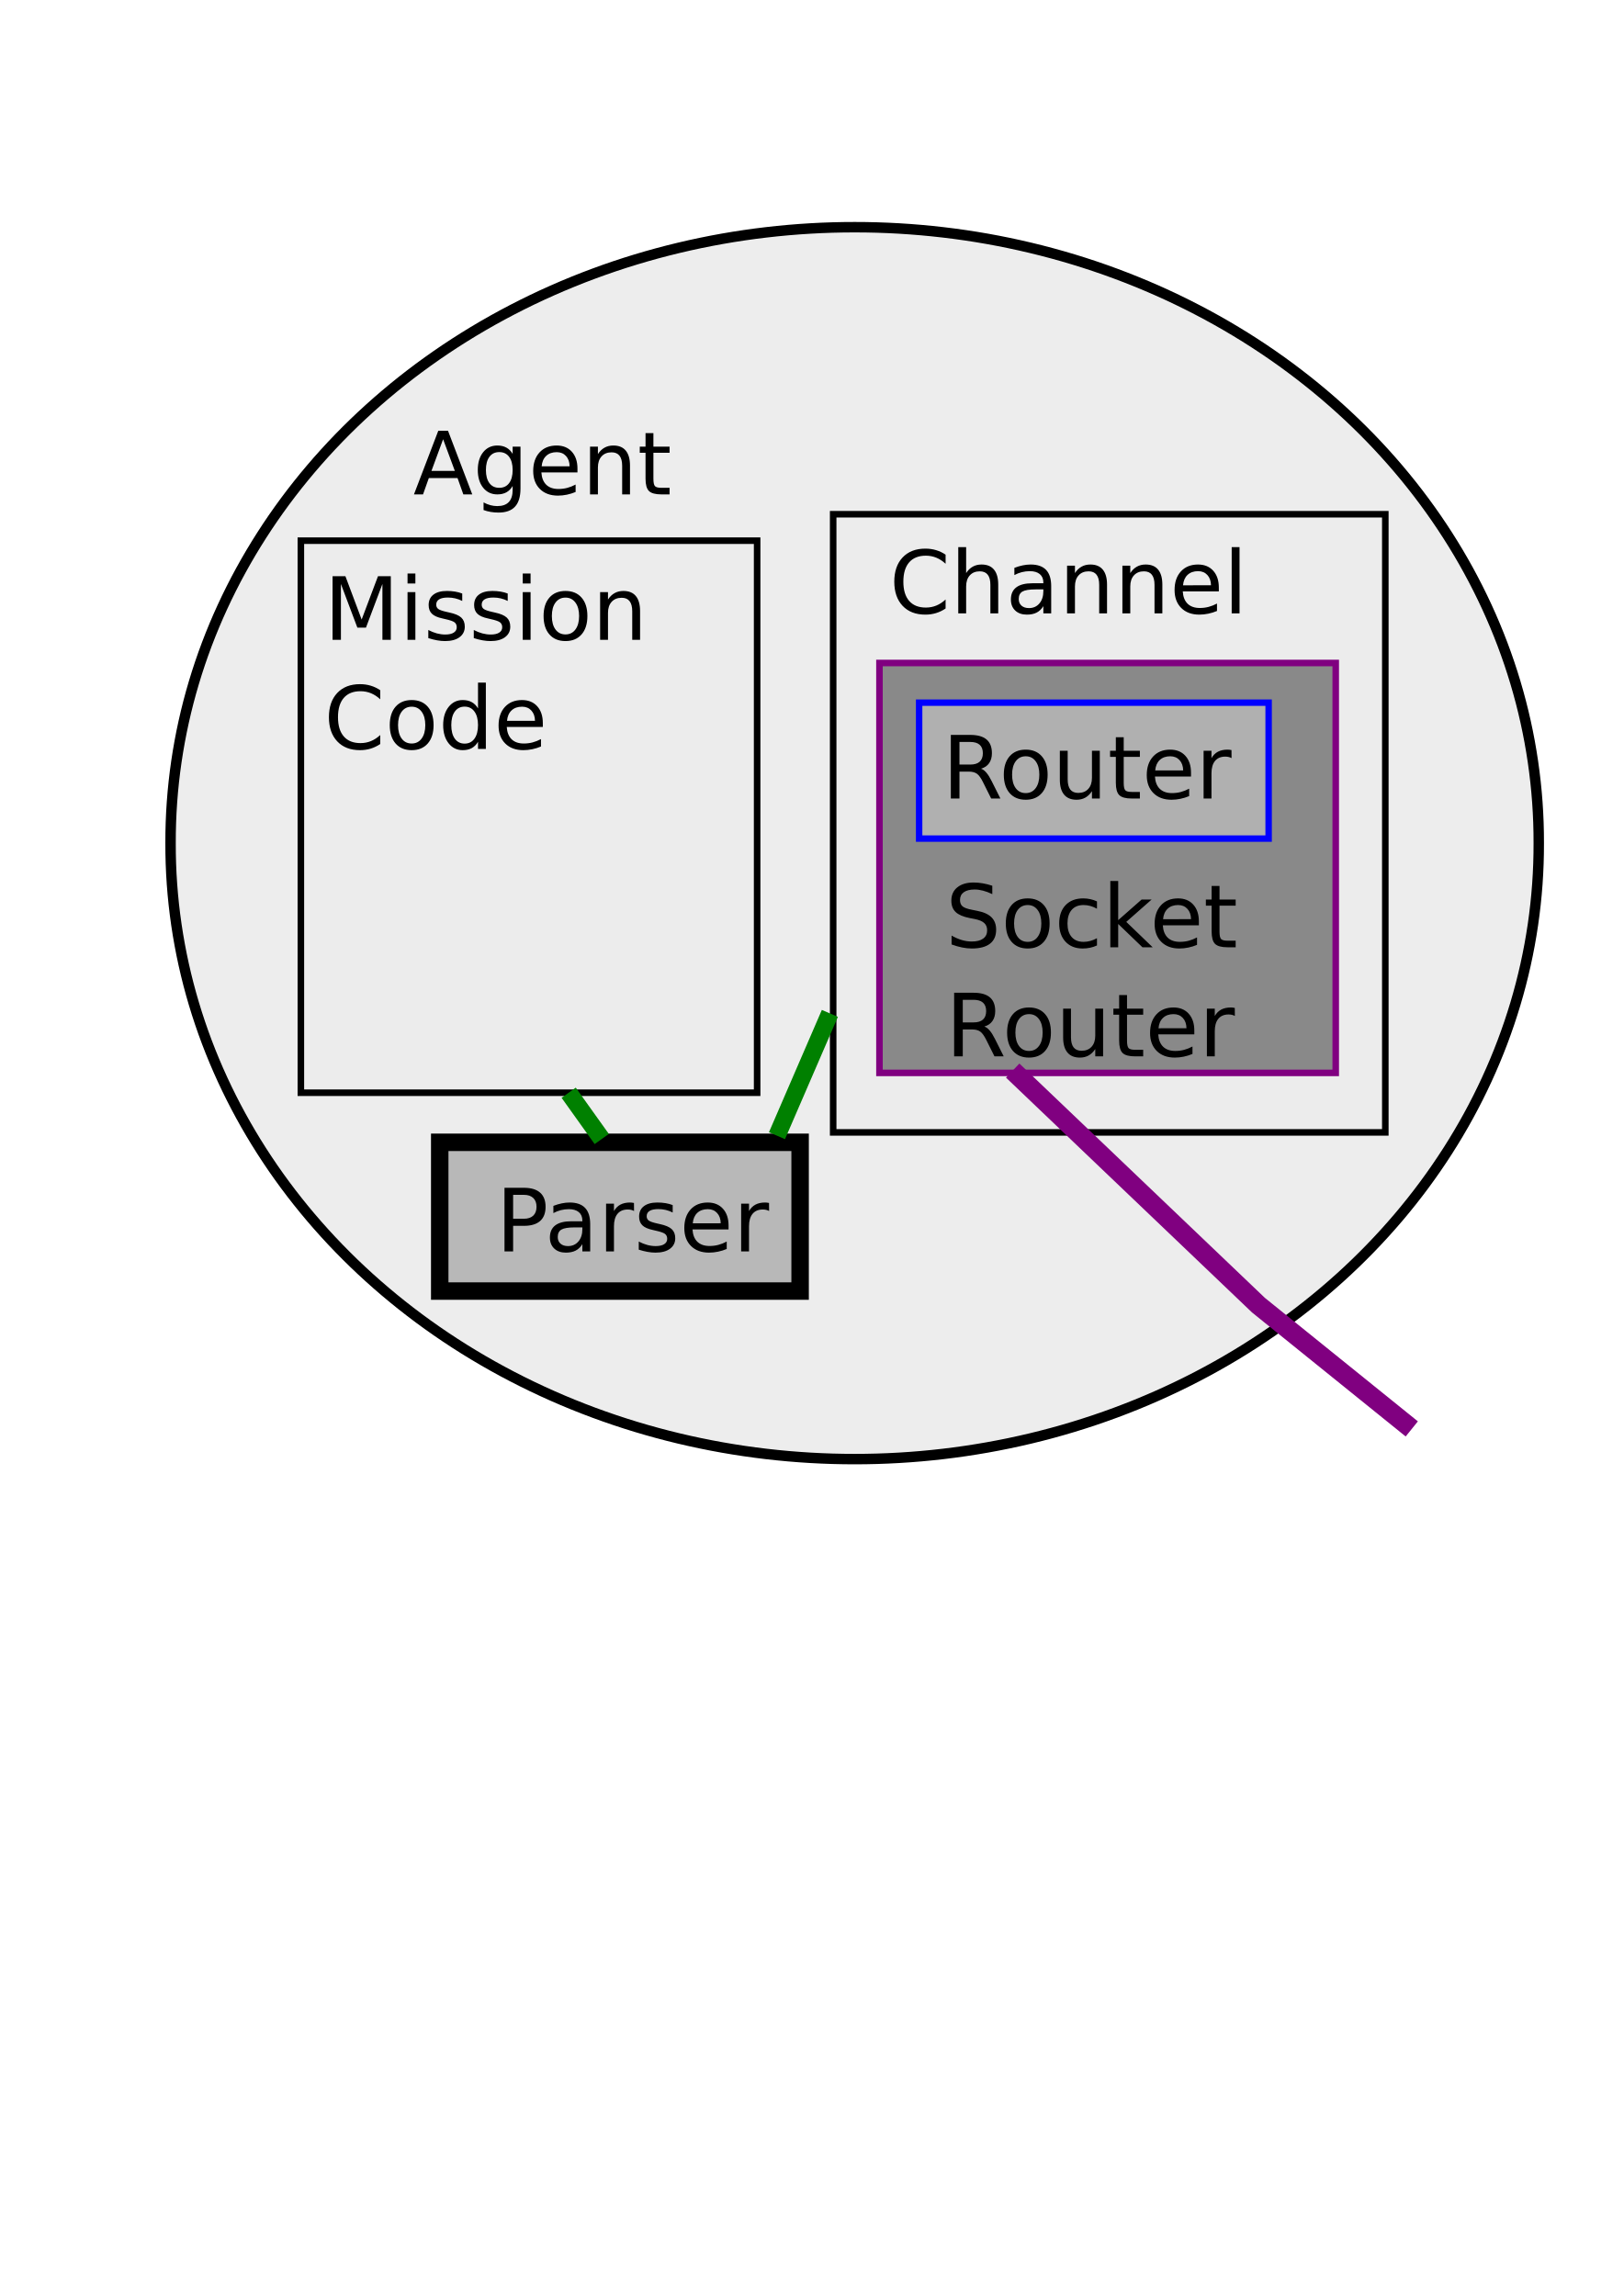
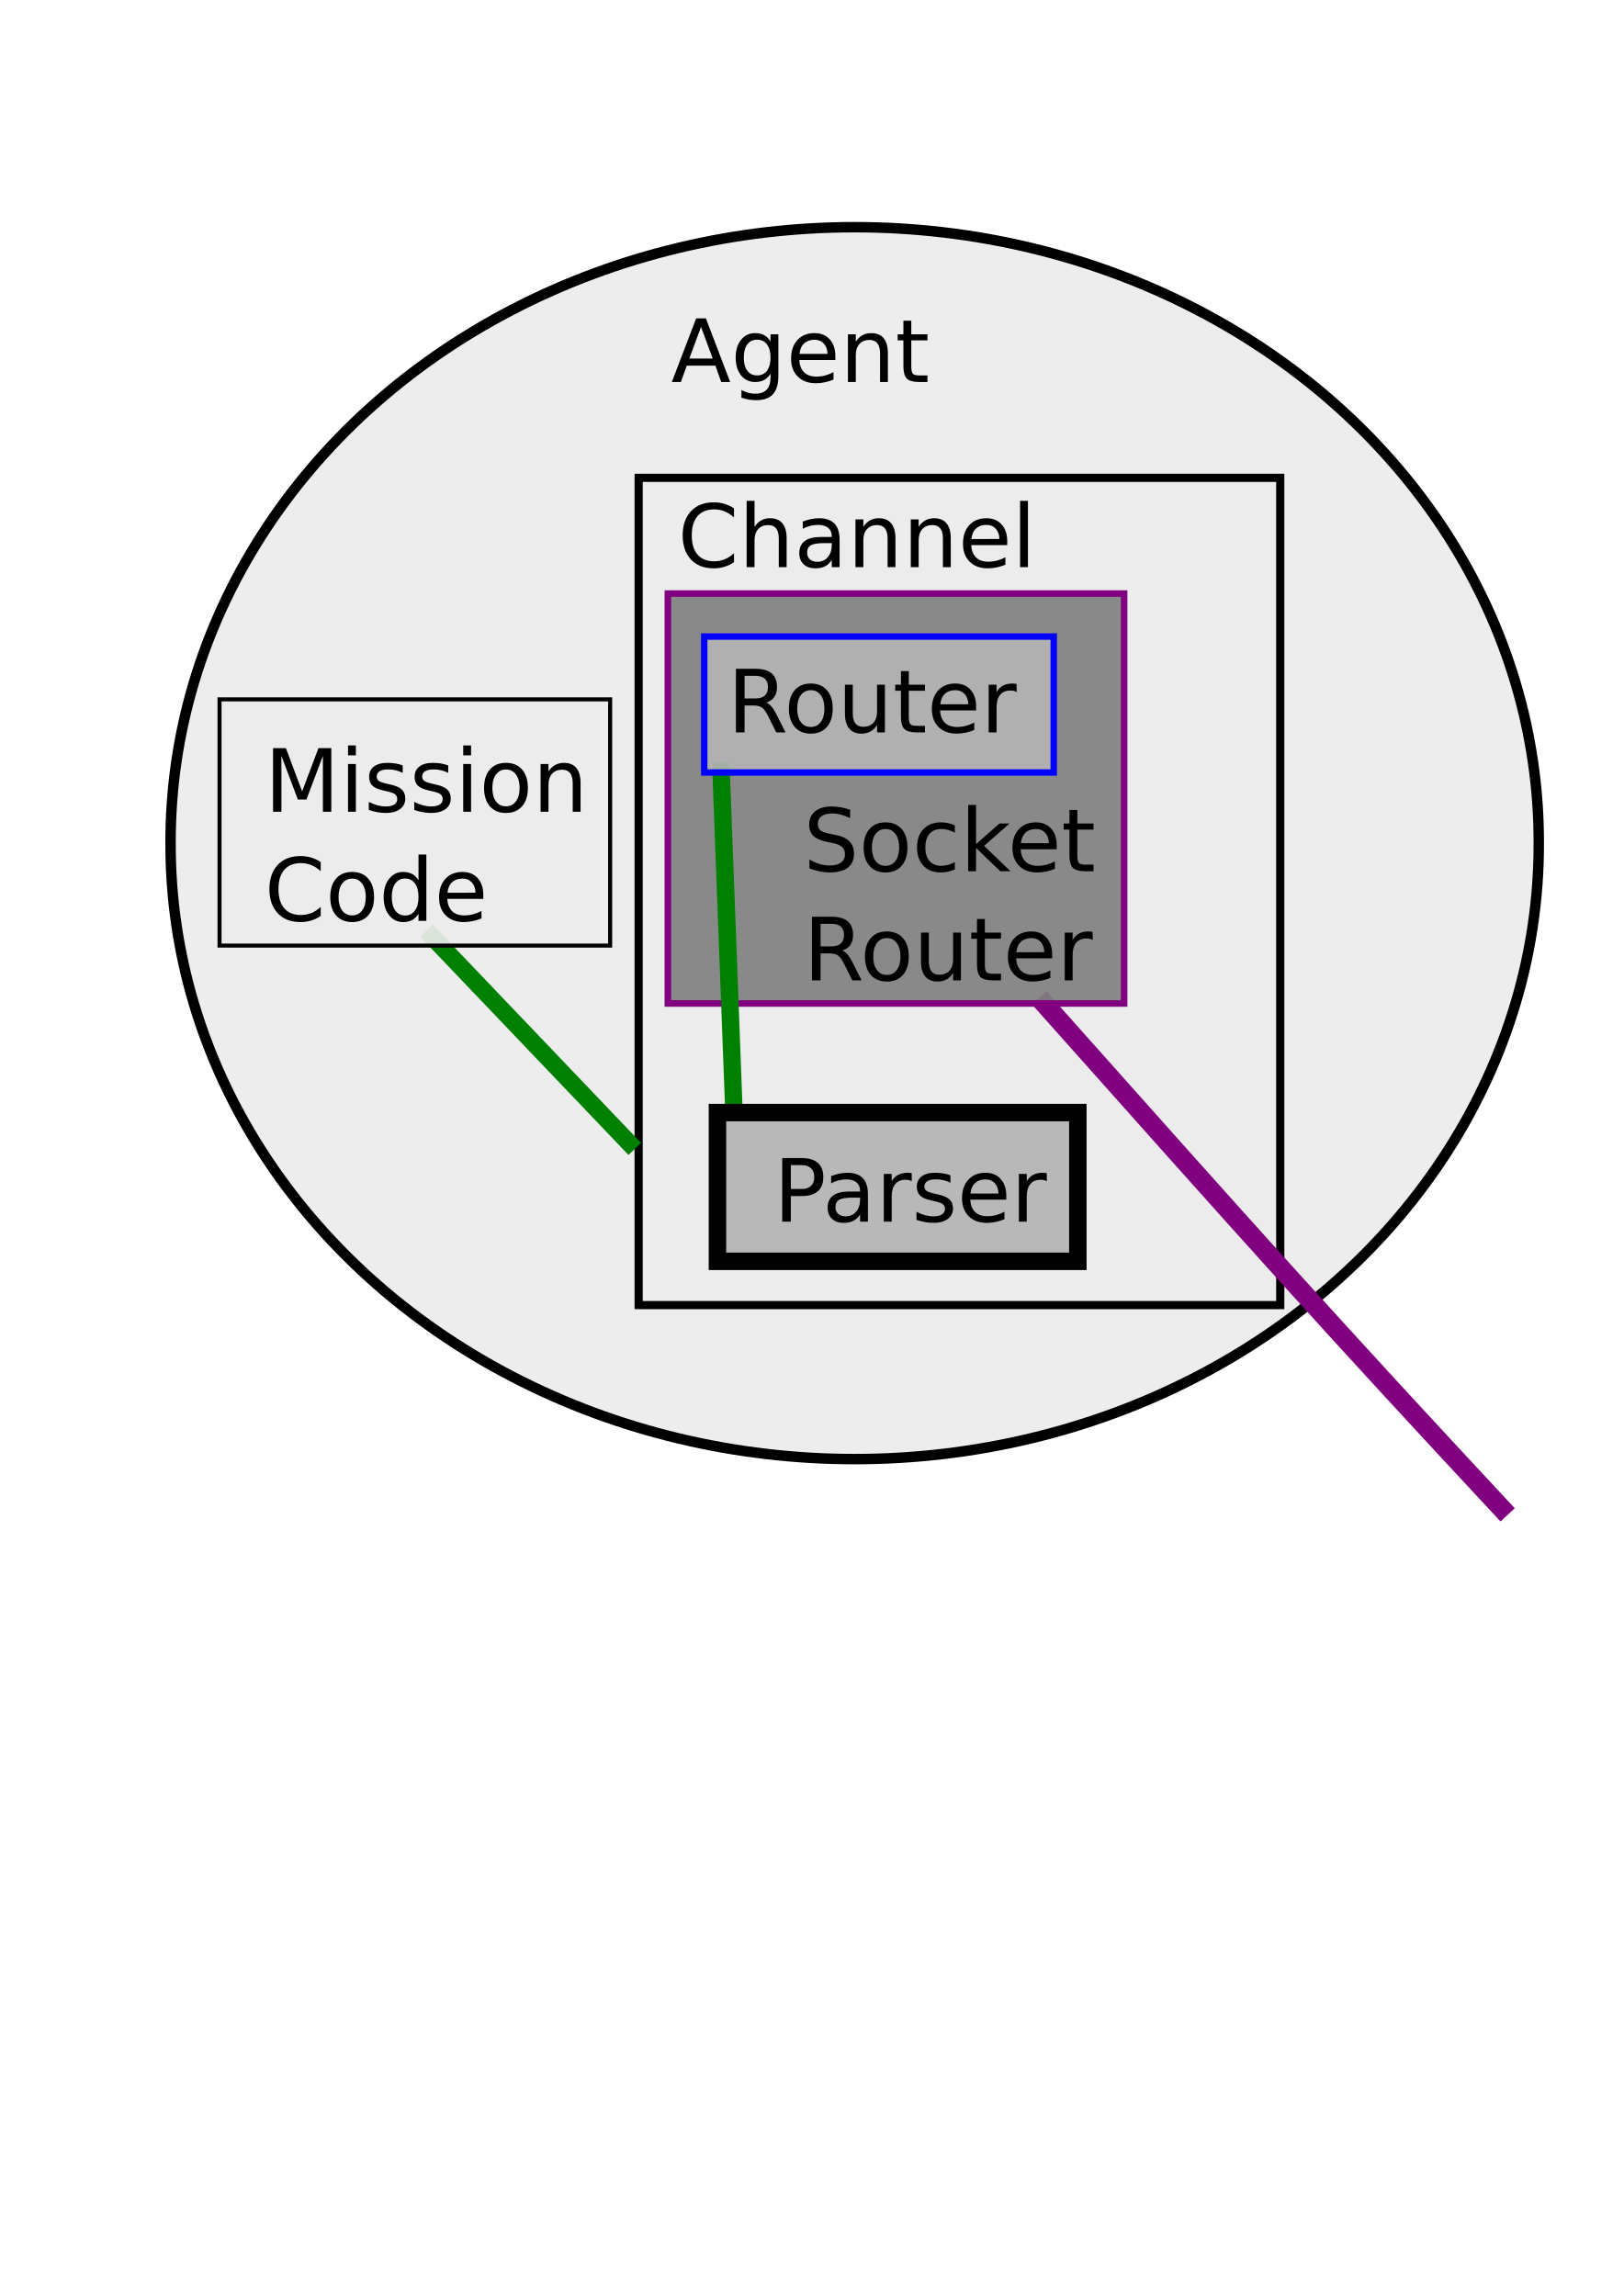
<svg xmlns="http://www.w3.org/2000/svg" width="744.094" height="1052.362" id="svg2" version="1.1">
  <defs id="defs4" />
  <g id="layer1">
    <path style="fill:#ececec;fill-opacity:0.92;stroke:#000000;stroke-width:3;stroke-miterlimit:4;stroke-opacity:1;stroke-dasharray:none" id="path2985" d="m 471.212,280.392 a 196.97,176.515 0 1 1 -393.939,0 196.97,176.515 0 1 1 393.939,0 z" transform="matrix(1.591632,0,0,1.595813,-44.82648,-61.00088)" />
-     <text xml:space="preserve" style="font-size:40px;font-style:normal;font-weight:normal;line-height:125%;letter-spacing:0px;word-spacing:0px;fill:#000000;fill-opacity:1;stroke:none;font-family:Bitstream Vera Sans" x="189.394" y="226.605" id="text2987">
-       <tspan id="tspan2989" x="189.394" y="226.605">Agent</tspan>
+     <text xml:space="preserve" style="font-size:40px;font-style:normal;font-weight:normal;line-height:125%;letter-spacing:0px;word-spacing:0px;fill:#000000;fill-opacity:1;stroke:none;font-family:Bitstream Vera Sans" x="307.576" y="175.089" id="text2987">
+       <tspan id="tspan2989" x="307.576" y="175.089">Agent</tspan>
    </text>
-     <rect style="fill:#ececec;fill-opacity:0.92;stroke:#000000;stroke-width:3;stroke-miterlimit:4;stroke-opacity:1;stroke-dasharray:none" id="rect2991" width="209.091" height="253.03" x="137.879" y="247.817" />
-     <text xml:space="preserve" style="font-size:40px;font-style:normal;font-weight:normal;line-height:125%;letter-spacing:0px;word-spacing:0px;fill:#000000;fill-opacity:1;stroke:none;font-family:Bitstream Vera Sans" x="148.485" y="293.271" id="text2993">
-       <tspan id="tspan2995" x="148.485" y="293.271">Mission</tspan>
-       <tspan x="148.485" y="343.271" id="tspan2997">Code</tspan>
-     </text>
-     <rect style="fill:#ececec;fill-opacity:0.92;stroke:#000000;stroke-width:3;stroke-miterlimit:4;stroke-opacity:1;stroke-dasharray:none" id="rect2999" width="253.03" height="283.333" x="381.818" y="235.696" />
-     <text xml:space="preserve" style="font-size:40px;font-style:normal;font-weight:normal;line-height:125%;letter-spacing:0px;word-spacing:0px;fill:#000000;fill-opacity:1;stroke:none;font-family:Bitstream Vera Sans" x="407.576" y="281.15" id="text3001">
-       <tspan id="tspan3003" x="407.576" y="281.15">Channel</tspan>
+     <rect style="fill:#ececec;fill-opacity:0.92;stroke:#000000;stroke-width:3.741;stroke-miterlimit:4;stroke-opacity:1;stroke-dasharray:none" id="rect2999" width="294.027" height="379.17" x="292.673" y="219.014" />
+     <text xml:space="preserve" style="font-size:40px;font-style:normal;font-weight:normal;line-height:125%;letter-spacing:0px;word-spacing:0px;fill:#000000;fill-opacity:1;stroke:none;font-family:Bitstream Vera Sans" x="310.606" y="259.938" id="text3001">
+       <tspan id="tspan3003" x="310.606" y="259.938">Channel</tspan>
    </text>
  </g>
  <g id="layer3" style="display:inline">
-     <rect style="fill:#808080;fill-opacity:0.92;stroke:#800080;stroke-width:3;stroke-miterlimit:4;stroke-opacity:1;stroke-dasharray:none" id="rect3032" width="209.091" height="187.879" x="403.03" y="303.877" />
-     <text xml:space="preserve" style="font-size:40px;font-style:normal;font-weight:normal;line-height:125%;letter-spacing:0px;word-spacing:0px;fill:#000000;fill-opacity:1;stroke:none;font-family:Bitstream Vera Sans" x="433.333" y="434.18" id="text3034">
-       <tspan id="tspan3036" x="433.333" y="434.18">Socket</tspan>
-       <tspan x="433.333" y="484.18" id="tspan3038">Router</tspan>
+     <path style="fill:none;stroke:#800080;stroke-width:8.907;stroke-linecap:butt;stroke-linejoin:miter;stroke-miterlimit:4;stroke-opacity:1;stroke-dasharray:none" d="M 476.211,457.361 C 572.323,565.299 609.43,606.922 690.915,694.333" id="path3812" />
+     <rect style="fill:#808080;fill-opacity:0.92;stroke:#800080;stroke-width:3;stroke-miterlimit:4;stroke-opacity:1;stroke-dasharray:none" id="rect3032" width="209.091" height="187.879" x="306.061" y="272.059" />
+     <text xml:space="preserve" style="font-size:40px;font-style:normal;font-weight:normal;line-height:125%;letter-spacing:0px;word-spacing:0px;fill:#000000;fill-opacity:1;stroke:none;font-family:Bitstream Vera Sans" x="368.182" y="399.332" id="text3034">
+       <tspan id="tspan3036" x="368.182" y="399.332">Socket</tspan>
+       <tspan x="368.182" y="449.332" id="tspan3038">Router</tspan>
    </text>
-     <path style="fill:none;stroke:#800080;stroke-width:8.907;stroke-linecap:butt;stroke-linejoin:miter;stroke-miterlimit:4;stroke-opacity:1;stroke-dasharray:none" d="m 464.09,490.694 112.642,107.54 70.243,56.705" id="path3812" />
  </g>
-   <g id="layer4">
-     <rect style="fill:#b3b3b3;fill-opacity:0.92;stroke:#000000;stroke-width:8;stroke-miterlimit:4;stroke-opacity:1;stroke-dasharray:none" id="rect3090" width="165.152" height="68.182" x="201.515" y="523.574" />
-     <text xml:space="preserve" style="font-size:40px;font-style:normal;font-weight:normal;line-height:125%;letter-spacing:0px;word-spacing:0px;fill:#000000;fill-opacity:1;stroke:none;font-family:Bitstream Vera Sans" x="227.273" y="573.574" id="text3860">
-       <tspan id="tspan3862" x="227.273" y="573.574">Parser</tspan>
+   <g id="layer4" style="display:inline">
+     <path style="fill:none;stroke:#008000;stroke-width:8;stroke-linecap:butt;stroke-linejoin:miter;stroke-miterlimit:4;stroke-opacity:1;stroke-dasharray:none" d="M 336.364,509.938 330.303,349.332" id="path3868" />
+     <rect style="fill:#b3b3b3;fill-opacity:0.92;stroke:#000000;stroke-width:8;stroke-miterlimit:4;stroke-opacity:1;stroke-dasharray:none" id="rect3090" width="165.152" height="68.182" x="328.788" y="509.938" />
+     <text xml:space="preserve" style="font-size:40px;font-style:normal;font-weight:normal;line-height:125%;letter-spacing:0px;word-spacing:0px;fill:#000000;fill-opacity:1;stroke:none;font-family:Bitstream Vera Sans" x="354.545" y="559.938" id="text3860">
+       <tspan id="tspan3862" x="354.545" y="559.938">Parser</tspan>
    </text>
-     <path style="fill:none;stroke:#008000;stroke-width:8;stroke-linecap:butt;stroke-linejoin:miter;stroke-opacity:1;stroke-miterlimit:4;stroke-dasharray:none" d="M 275.758,522.059 260.606,500.847 z" id="path3866" />
-     <path style="fill:none;stroke:#008000;stroke-width:8;stroke-linecap:butt;stroke-linejoin:miter;stroke-opacity:1;stroke-miterlimit:4;stroke-dasharray:none" d="m 356.061,520.544 24.242,-56.061" id="path3868" />
  </g>
  <g id="layer2" style="display:inline">
-     <rect style="fill:#b3b3b3;fill-opacity:0.92;stroke:#0000ff;stroke-width:2.945;stroke-miterlimit:4;stroke-opacity:1;stroke-dasharray:none" id="rect3025" width="160.164" height="62.309" x="421.212" y="322.059" />
-     <text xml:space="preserve" style="font-size:40px;font-style:normal;font-weight:normal;line-height:125%;letter-spacing:0px;word-spacing:0px;fill:#000000;fill-opacity:1;stroke:none;font-family:Bitstream Vera Sans" x="431.818" y="365.998" id="text3027">
-       <tspan id="tspan3029" x="431.818" y="365.998">Router</tspan>
+     <rect style="fill:#b3b3b3;fill-opacity:0.92;stroke:#0000ff;stroke-width:2.945;stroke-miterlimit:4;stroke-opacity:1;stroke-dasharray:none" id="rect3025" width="160.164" height="62.309" x="322.727" y="291.756" />
+     <text xml:space="preserve" style="font-size:40px;font-style:normal;font-weight:normal;line-height:125%;letter-spacing:0px;word-spacing:0px;fill:#000000;fill-opacity:1;stroke:none;font-family:Bitstream Vera Sans" x="333.333" y="335.695" id="text3027">
+       <tspan id="tspan3029" x="333.333" y="335.695">Router</tspan>
+     </text>
+   </g>
+   <g id="layer5" style="display:inline">
+     <path style="fill:none;stroke:#008000;stroke-width:8;stroke-linecap:butt;stroke-linejoin:miter;stroke-miterlimit:4;stroke-opacity:1;stroke-dasharray:none;display:inline" d="m 290.909,526.605 -95.455,-100 z" id="path3866" />
+     <rect style="fill:#ececec;fill-opacity:0.92;stroke:#000000;stroke-width:1.854;stroke-miterlimit:4;stroke-opacity:1;stroke-dasharray:none;display:inline" id="rect2991" width="179.003" height="112.856" x="100.606" y="320.544" />
+     <text xml:space="preserve" style="font-size:40px;font-style:normal;font-weight:normal;line-height:125%;letter-spacing:0px;word-spacing:0px;fill:#000000;fill-opacity:1;stroke:none;display:inline;font-family:Bitstream Vera Sans" x="121.212" y="372.059" id="text2993">
+       <tspan id="tspan2995" x="121.212" y="372.059">Mission</tspan>
+       <tspan x="121.212" y="422.059" id="tspan2997">Code</tspan>
    </text>
  </g>
</svg>
